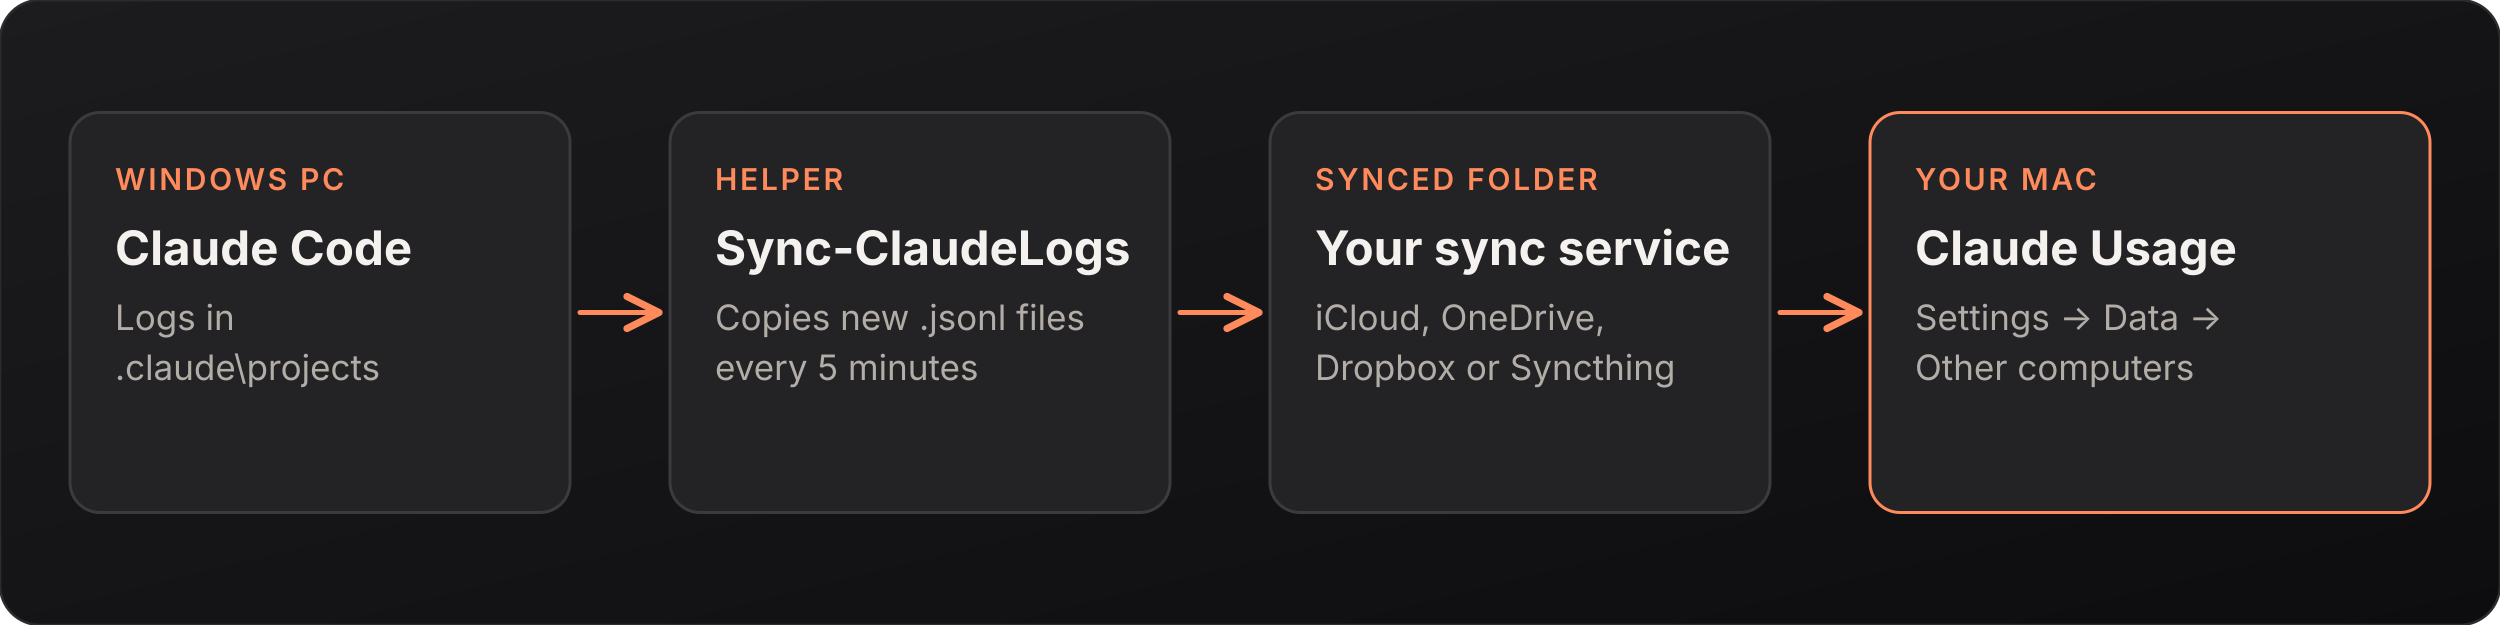
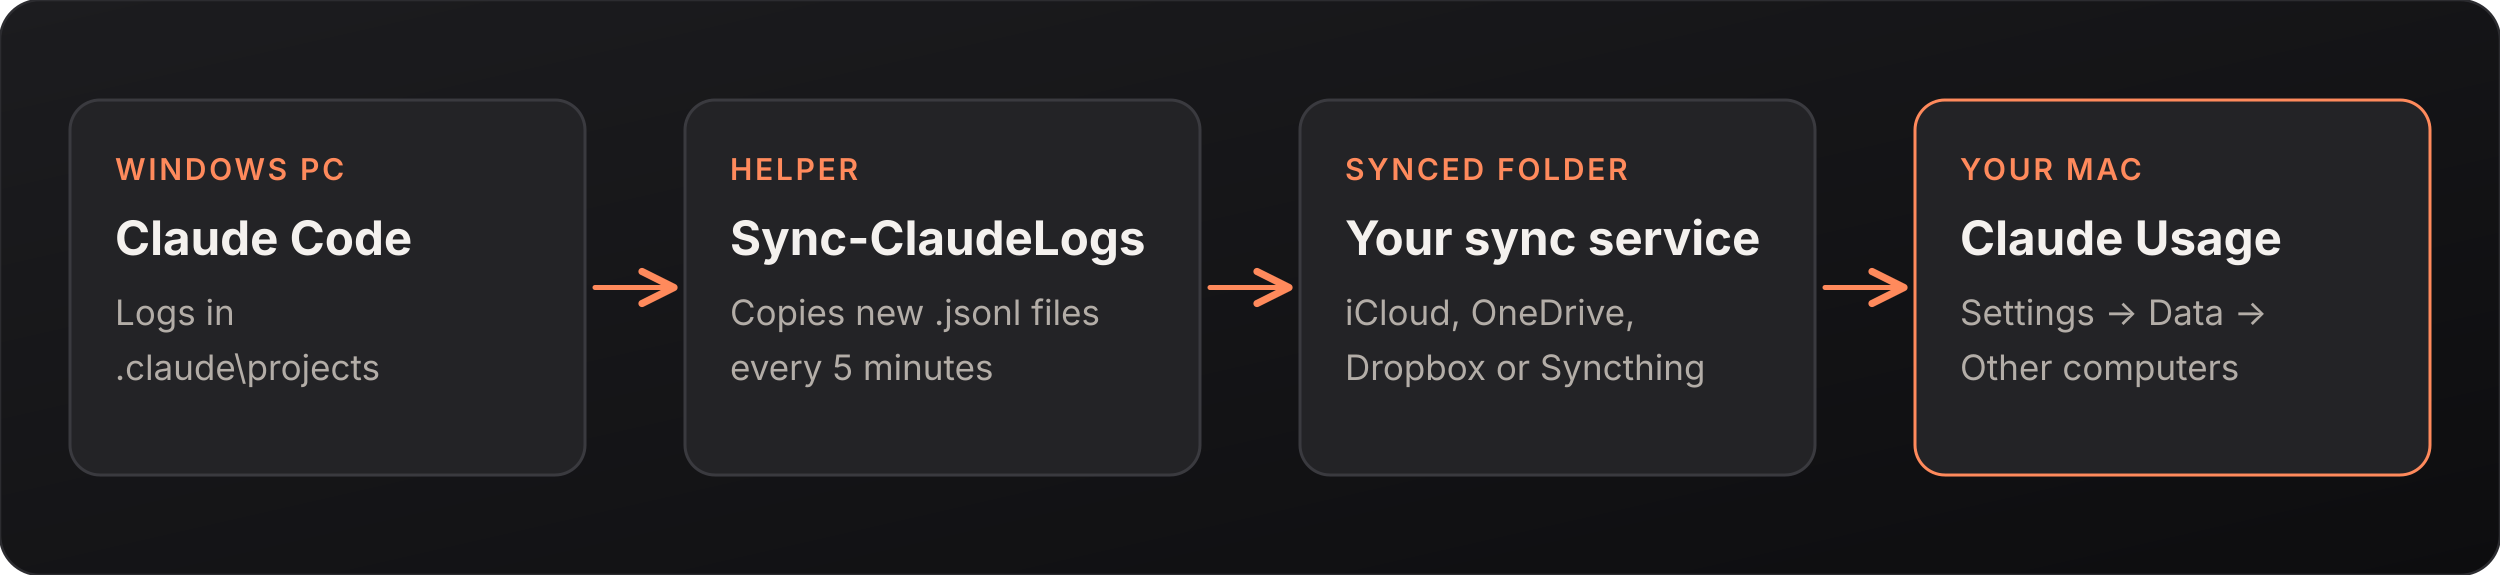
- <svg xmlns="http://www.w3.org/2000/svg" viewBox="0 0 1000 250" width="1000" height="250" role="img" aria-labelledby="t d">
+ <svg xmlns="http://www.w3.org/2000/svg" viewBox="0 0 1000 230" width="1000" height="230" role="img" aria-labelledby="t d">
  <defs>
    <linearGradient id="bg" x1="0" y1="0" x2="1" y2="1">
      <stop offset="0" stop-color="#1c1c1f" />
      <stop offset="1" stop-color="#0d0d0f" />
    </linearGradient>
    <marker id="ar" viewBox="0 0 10 10" refX="8" refY="5" markerWidth="8" markerHeight="8" orient="auto">
      <path d="M1 1 L9 5 L1 9" fill="none" stroke="#ff8a5c" stroke-width="1.8" stroke-linecap="round" stroke-linejoin="round" />
    </marker>
-     <style>
- text{font-family:-apple-system,BlinkMacSystemFont,"Segoe UI",Inter,Helvetica,Arial,sans-serif}
- .k{font-size:12px;font-weight:600;letter-spacing:.09em;fill:#ff8a5c}
- .h{font-size:19px;font-weight:700;fill:#f4f1ee}
- .s{font-size:14px;fill:#b3ada7}
- .c{fill:#232326;stroke:#3a3a3f;stroke-width:1.2}
- </style>
+     <style>text{font-family:-apple-system,BlinkMacSystemFont,"Segoe UI",Inter,Helvetica,Arial,sans-serif}.k{font-size:12px;font-weight:600;letter-spacing:.09em;fill:#ff8a5c}.h{font-weight:700;fill:#f4f1ee}.s{fill:#b3ada7}.f{font-size:14px;fill:#b3ada7}.c{fill:#232326;stroke:#3a3a3f;stroke-width:1.2}.a{stroke:#ff8a5c}@media (prefers-reduced-motion:no-preference){.arrow{stroke-dasharray:5 5;animation:flow 1.2s linear infinite}}@keyframes flow{to{stroke-dashoffset:-10}}</style>
  </defs>
-   <rect width="1000" height="250" rx="16" fill="url(#bg)" stroke="#2c2c30" />
-   <g>
-     <rect class="c" x="28" y="45" width="200" height="160" rx="12" />
-     <text class="k" x="46" y="76">WINDOWS PC</text>
-     <text class="h" x="46" y="106">Claude Code</text>
-     <text class="s" x="46" y="132">Logs in</text>
-     <text class="s" x="46" y="152">.claude\projects</text>
-     <rect class="c" x="268" y="45" width="200" height="160" rx="12" />
-     <text class="k" x="286" y="76">HELPER</text>
-     <text class="h" x="286" y="106">Sync-ClaudeLogs</text>
-     <text class="s" x="286" y="132">Copies new .jsonl files</text>
-     <text class="s" x="286" y="152">every 5 minutes</text>
-     <rect class="c" x="508" y="45" width="200" height="160" rx="12" />
-     <text class="k" x="526" y="76">SYNCED FOLDER</text>
-     <text class="h" x="526" y="106">Your sync service</text>
-     <text class="s" x="526" y="132">iCloud, OneDrive,</text>
-     <text class="s" x="526" y="152">Dropbox or Syncthing</text>
-     <rect class="c" x="748" y="45" width="224" height="160" rx="12" style="stroke:#ff8a5c" />
-     <text class="k" x="766" y="76">YOUR MAC</text>
-     <text class="h" x="766" y="106">Claude Usage</text>
-     <text class="s" x="766" y="132">Settings → Data →</text>
-     <text class="s" x="766" y="152">Other computers</text>
-   </g>
-   <g stroke="#ff8a5c" stroke-width="2" fill="none" marker-end="url(#ar)" stroke-linecap="round">
-     <path d="M232 125 H262" />
-     <path d="M472 125 H502" />
-     <path d="M712 125 H742" />
-   </g>
+   <rect width="1000" height="230" rx="16" fill="url(#bg)" stroke="#2c2c30" />
+   <rect class="c" x="28.0" y="40" width="206.0" height="150" rx="12" />
+   <text class="k" x="46.0" y="72">WINDOWS PC</text>
+   <text class="h" style="font-size:19px" x="46.0" y="102">Claude Code</text>
+   <text class="s" style="font-size:14px" x="46.0" y="130">Logs in</text>
+   <text class="s" style="font-size:14px" x="46.0" y="152">.claude\projects</text>
+   <path class="arrow" d="M238.0 115.0 H268.0" stroke="#ff8a5c" stroke-width="2" fill="none" marker-end="url(#ar)" stroke-linecap="round" />
+   <rect class="c" x="274.0" y="40" width="206.0" height="150" rx="12" />
+   <text class="k" x="292.0" y="72">HELPER</text>
+   <text class="h" style="font-size:19px" x="292.0" y="102">Sync-ClaudeLogs</text>
+   <text class="s" style="font-size:14px" x="292.0" y="130">Copies new .jsonl files</text>
+   <text class="s" style="font-size:14px" x="292.0" y="152">every 5 minutes</text>
+   <path class="arrow" d="M484.0 115.0 H514.0" stroke="#ff8a5c" stroke-width="2" fill="none" marker-end="url(#ar)" stroke-linecap="round" />
+   <rect class="c" x="520.0" y="40" width="206.0" height="150" rx="12" />
+   <text class="k" x="538.0" y="72">SYNCED FOLDER</text>
+   <text class="h" style="font-size:19px" x="538.0" y="102">Your sync service</text>
+   <text class="s" style="font-size:14px" x="538.0" y="130">iCloud, OneDrive,</text>
+   <text class="s" style="font-size:14px" x="538.0" y="152">Dropbox or Syncthing</text>
+   <path class="arrow" d="M730.0 115.0 H760.0" stroke="#ff8a5c" stroke-width="2" fill="none" marker-end="url(#ar)" stroke-linecap="round" />
+   <rect class="c a" x="766.0" y="40" width="206.0" height="150" rx="12" />
+   <text class="k" x="784.0" y="72">YOUR MAC</text>
+   <text class="h" style="font-size:19px" x="784.0" y="102">Claude Usage</text>
+   <text class="s" style="font-size:14px" x="784.0" y="130">Settings → Data →</text>
+   <text class="s" style="font-size:14px" x="784.0" y="152">Other computers</text>
</svg>
